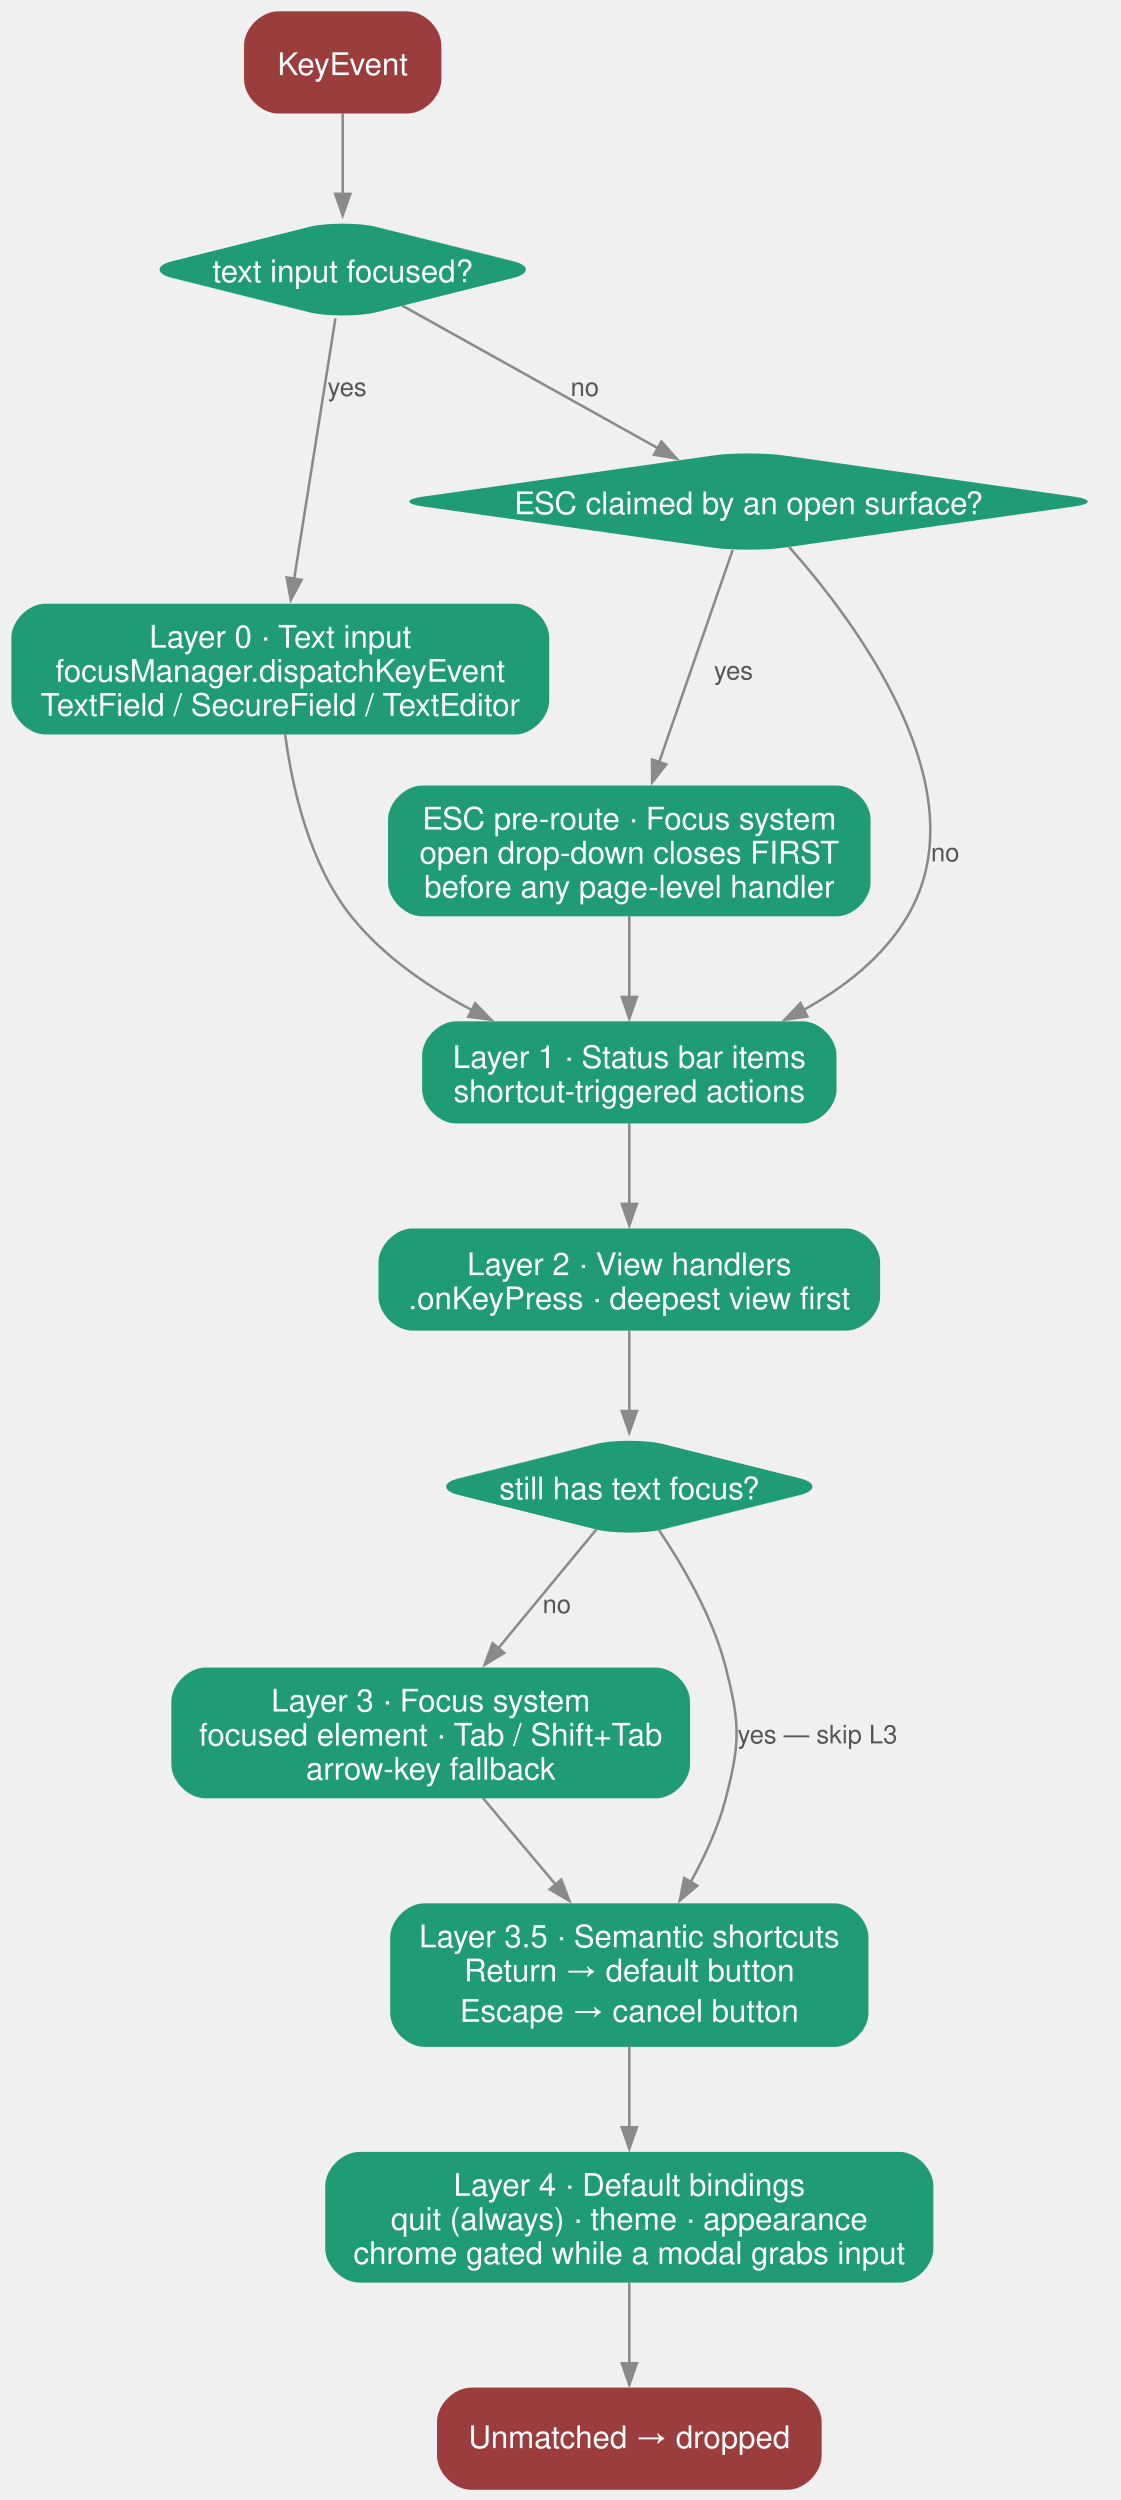
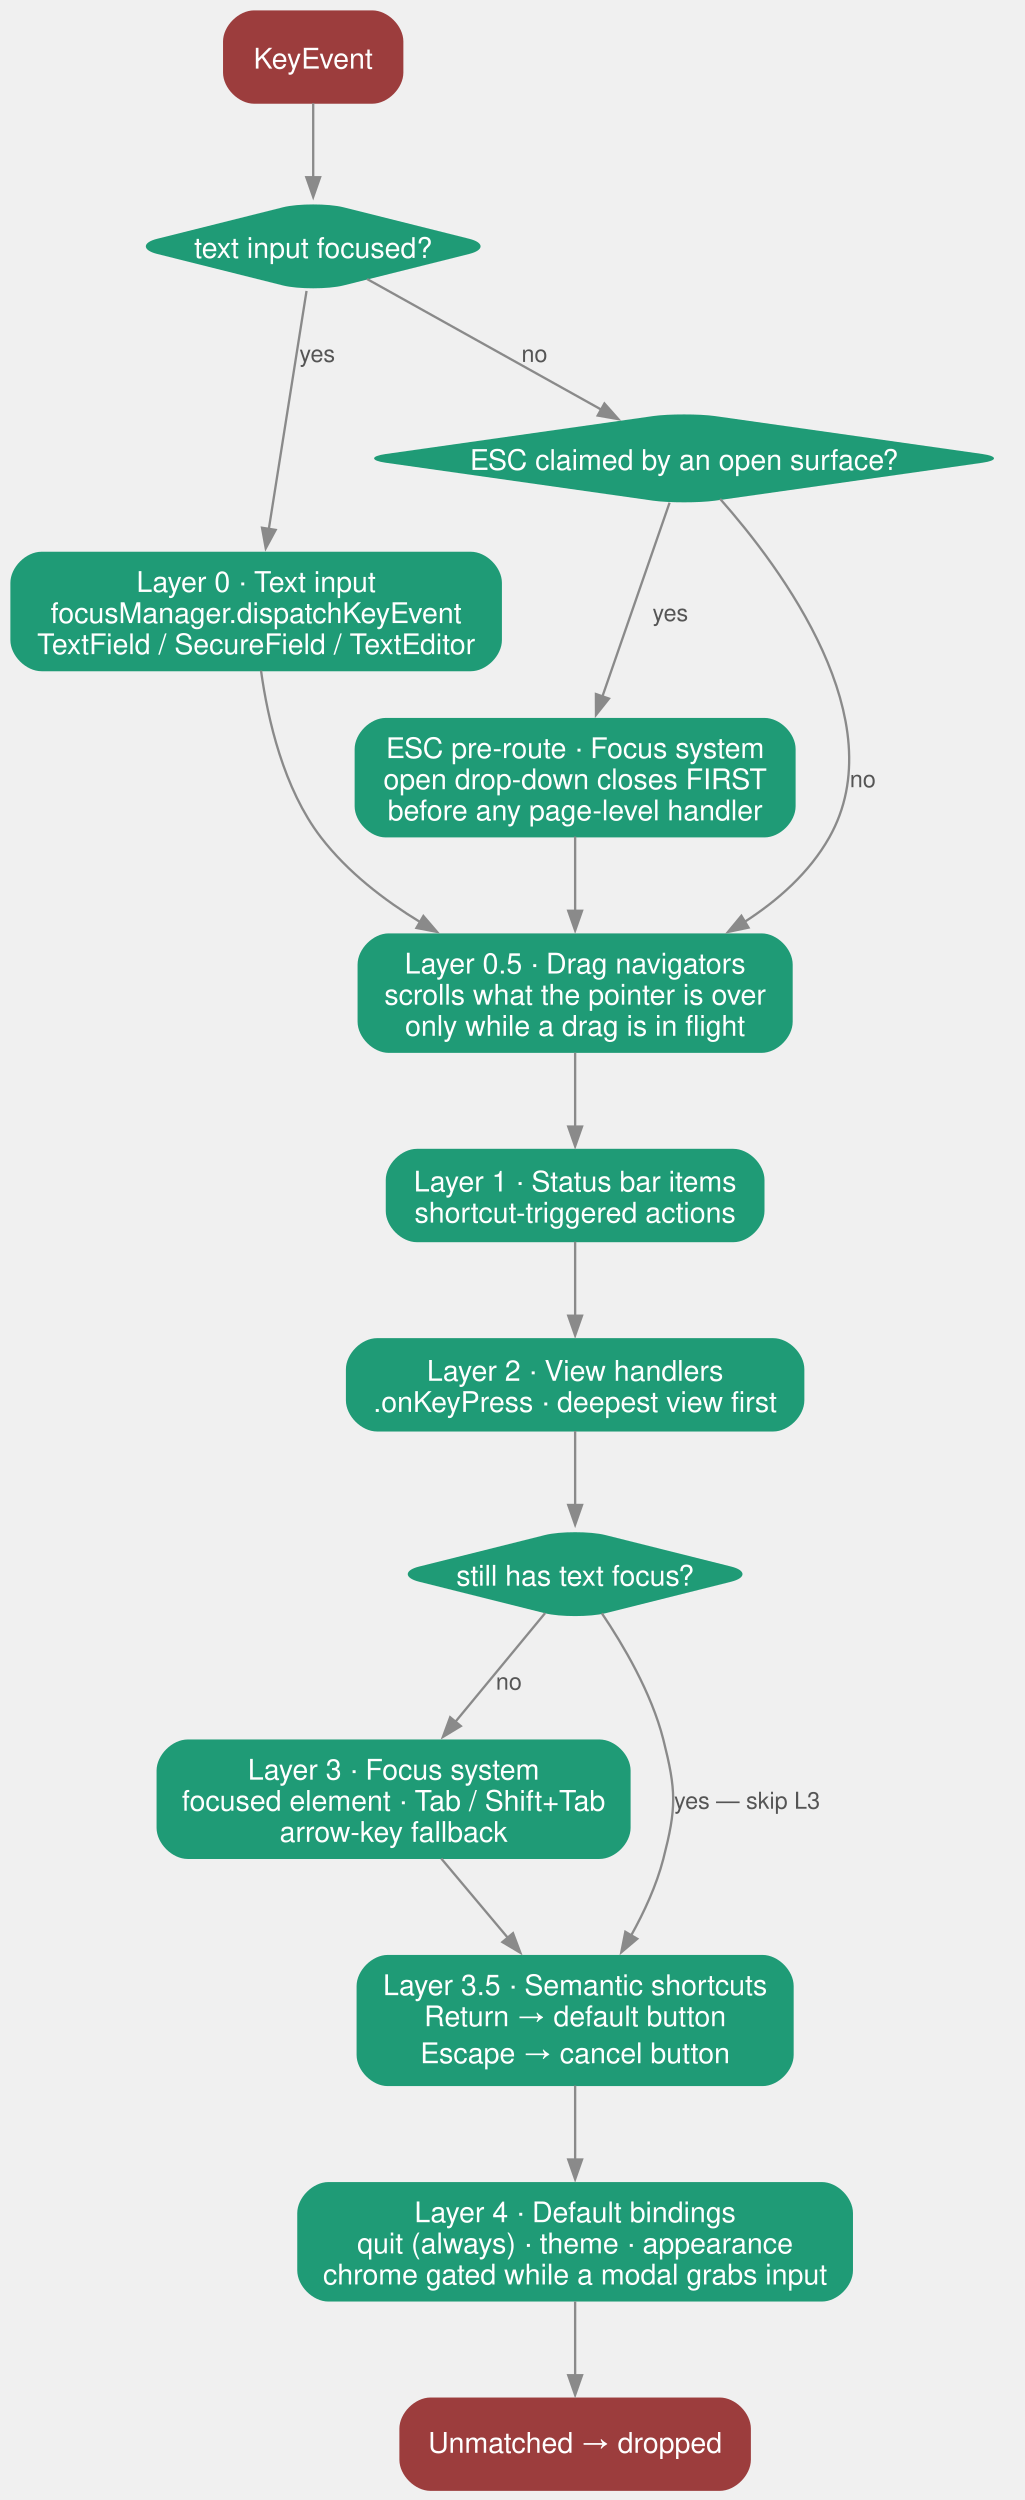
- <svg xmlns="http://www.w3.org/2000/svg" width="395pt" height="881pt" viewBox="0.00 0.00 395.00 881.00">
+ <svg xmlns="http://www.w3.org/2000/svg" width="395pt" height="964pt" viewBox="0.00 0.00 395.00 964.00">
  <style>
.edge path { fill: none; stroke: #8a8a8a; }
.edge polygon { stroke: #8a8a8a; fill: #8a8a8a; }
.cluster path, .cluster polygon { fill: none; stroke: #c8c8c8; }
@media (prefers-color-scheme: dark) {
  .edge text { fill: #cdd1d5; }
  .edge path { stroke: #9aa0a6; }
  .edge polygon { stroke: #9aa0a6; fill: #9aa0a6; }
  .cluster text { fill: #9aa0a6; }
  .cluster path, .cluster polygon { stroke: #5a5a5a; }
}
</style>
-   <g id="graph0" class="graph" transform="scale(1 1) rotate(0) translate(4 877.4)">
+   <g id="graph0" class="graph" transform="scale(1 1) rotate(0) translate(4 960.48)">
    <g id="node1" class="node">
-       <path fill="#9c3d3d" stroke="black" stroke-width="0" d="M139.54,-873.4C139.54,-873.4 94,-873.4 94,-873.4 88,-873.4 82,-867.4 82,-861.4 82,-861.4 82,-849.4 82,-849.4 82,-843.4 88,-837.4 94,-837.4 94,-837.4 139.54,-837.4 139.54,-837.4 145.54,-837.4 151.54,-843.4 151.54,-849.4 151.54,-849.4 151.54,-861.4 151.54,-861.4 151.54,-867.4 145.54,-873.4 139.54,-873.4" />
-       <text xml:space="preserve" text-anchor="middle" x="116.77" y="-850.95" font-family="Helvetica,sans-Serif" font-size="11.00" fill="white">KeyEvent</text>
+       <path fill="#9c3d3d" stroke="black" stroke-width="0" d="M139.54,-956.48C139.54,-956.48 94,-956.48 94,-956.48 88,-956.48 82,-950.48 82,-944.48 82,-944.48 82,-932.48 82,-932.48 82,-926.48 88,-920.48 94,-920.48 94,-920.48 139.54,-920.48 139.54,-920.48 145.54,-920.48 151.54,-926.48 151.54,-932.48 151.54,-932.48 151.54,-944.48 151.54,-944.48 151.54,-950.48 145.54,-956.48 139.54,-956.48" />
+       <text xml:space="preserve" text-anchor="middle" x="116.77" y="-934.03" font-family="Helvetica,sans-Serif" font-size="11.00" fill="white">KeyEvent</text>
    </g>
    <g id="node2" class="node">
-       <path fill="#1f9b76" stroke="black" stroke-width="0" d="M105.13,-797.48C105.13,-797.48 56.59,-785.32 56.59,-785.32 50.77,-783.86 50.77,-780.94 56.59,-779.48 56.59,-779.48 105.13,-767.32 105.13,-767.32 110.95,-765.86 122.59,-765.86 128.41,-767.32 128.41,-767.32 176.95,-779.48 176.95,-779.48 182.77,-780.94 182.77,-783.86 176.95,-785.32 176.95,-785.32 128.41,-797.48 128.41,-797.48 122.59,-798.94 110.95,-798.94 105.13,-797.48" />
-       <text xml:space="preserve" text-anchor="middle" x="116.77" y="-777.95" font-family="Helvetica,sans-Serif" font-size="11.00" fill="white">text input focused?</text>
+       <path fill="#1f9b76" stroke="black" stroke-width="0" d="M105.13,-880.56C105.13,-880.56 56.59,-868.4 56.59,-868.4 50.77,-866.94 50.77,-864.02 56.59,-862.56 56.59,-862.56 105.13,-850.4 105.13,-850.4 110.95,-848.94 122.59,-848.94 128.41,-850.4 128.41,-850.4 176.95,-862.56 176.95,-862.56 182.77,-864.02 182.77,-866.94 176.95,-868.4 176.95,-868.4 128.41,-880.56 128.41,-880.56 122.59,-882.02 110.95,-882.02 105.13,-880.56" />
+       <text xml:space="preserve" text-anchor="middle" x="116.77" y="-861.03" font-family="Helvetica,sans-Serif" font-size="11.00" fill="white">text input focused?</text>
    </g>
    <g id="edge1" class="edge">
-       <path vector-effect="non-scaling-stroke" fill="none" stroke="#8a8a8a" stroke-width="1.2" d="M116.77,-837.57C116.77,-829 116.77,-818.39 116.77,-808.84" />
-       <polygon fill="#8a8a8a" stroke="#8a8a8a" stroke-width="1.2" points="119.22,-808.92 116.77,-801.92 114.32,-808.92 119.22,-808.92" />
+       <path vector-effect="non-scaling-stroke" fill="none" stroke="#8a8a8a" stroke-width="1.2" d="M116.77,-920.65C116.77,-912.08 116.77,-901.47 116.77,-891.92" />
+       <polygon fill="#8a8a8a" stroke="#8a8a8a" stroke-width="1.2" points="119.22,-892 116.77,-885 114.32,-892 119.22,-892" />
    </g>
    <g id="node3" class="node">
-       <path fill="#1f9b76" stroke="black" stroke-width="0" d="M177.54,-664.65C177.54,-664.65 12,-664.65 12,-664.65 6,-664.65 0,-658.65 0,-652.65 0,-652.65 0,-630.57 0,-630.57 0,-624.57 6,-618.57 12,-618.57 12,-618.57 177.54,-618.57 177.54,-618.57 183.54,-618.57 189.54,-624.57 189.54,-630.57 189.54,-630.57 189.54,-652.65 189.54,-652.65 189.54,-658.65 183.54,-664.65 177.54,-664.65" />
-       <text xml:space="preserve" text-anchor="middle" x="94.77" y="-649.16" font-family="Helvetica,sans-Serif" font-size="11.00" fill="white">Layer 0 · Text input</text>
-       <text xml:space="preserve" text-anchor="middle" x="94.77" y="-637.16" font-family="Helvetica,sans-Serif" font-size="11.00" fill="white">focusManager.dispatchKeyEvent</text>
-       <text xml:space="preserve" text-anchor="middle" x="94.77" y="-625.16" font-family="Helvetica,sans-Serif" font-size="11.00" fill="white">TextField / SecureField / TextEditor</text>
+       <path fill="#1f9b76" stroke="black" stroke-width="0" d="M177.54,-747.73C177.54,-747.73 12,-747.73 12,-747.73 6,-747.73 0,-741.73 0,-735.73 0,-735.73 0,-713.65 0,-713.65 0,-707.65 6,-701.65 12,-701.65 12,-701.65 177.54,-701.65 177.54,-701.65 183.54,-701.65 189.54,-707.65 189.54,-713.65 189.54,-713.65 189.54,-735.73 189.54,-735.73 189.54,-741.73 183.54,-747.73 177.54,-747.73" />
+       <text xml:space="preserve" text-anchor="middle" x="94.77" y="-732.24" font-family="Helvetica,sans-Serif" font-size="11.00" fill="white">Layer 0 · Text input</text>
+       <text xml:space="preserve" text-anchor="middle" x="94.77" y="-720.24" font-family="Helvetica,sans-Serif" font-size="11.00" fill="white">focusManager.dispatchKeyEvent</text>
+       <text xml:space="preserve" text-anchor="middle" x="94.77" y="-708.24" font-family="Helvetica,sans-Serif" font-size="11.00" fill="white">TextField / SecureField / TextEditor</text>
    </g>
    <g id="edge2" class="edge">
-       <path vector-effect="non-scaling-stroke" fill="none" stroke="#8a8a8a" stroke-width="1.2" d="M114.2,-765.21C110.63,-742.66 104.08,-701.37 99.59,-672.99" />
-       <polygon fill="#8a8a8a" stroke="#8a8a8a" stroke-width="1.2" points="102.06,-672.95 98.54,-666.42 97.22,-673.72 102.06,-672.95" />
-       <text xml:space="preserve" text-anchor="middle" x="118.33" y="-737.85" font-family="Helvetica,sans-Serif" font-size="9.00" fill="#555555">yes</text>
+       <path vector-effect="non-scaling-stroke" fill="none" stroke="#8a8a8a" stroke-width="1.2" d="M114.2,-848.29C110.63,-825.74 104.08,-784.45 99.59,-756.07" />
+       <polygon fill="#8a8a8a" stroke="#8a8a8a" stroke-width="1.2" points="102.06,-756.03 98.54,-749.5 97.22,-756.8 102.06,-756.03" />
+       <text xml:space="preserve" text-anchor="middle" x="118.33" y="-820.93" font-family="Helvetica,sans-Serif" font-size="9.00" fill="#555555">yes</text>
    </g>
    <g id="node4" class="node">
-       <path fill="#1f9b76" stroke="black" stroke-width="0" d="M247.89,-716.97C247.89,-716.97 144.71,-702.33 144.71,-702.33 138.77,-701.49 138.77,-699.81 144.71,-698.97 144.71,-698.97 247.89,-684.33 247.89,-684.33 253.83,-683.49 265.71,-683.49 271.65,-684.33 271.65,-684.33 374.83,-698.97 374.83,-698.97 380.77,-699.81 380.77,-701.49 374.83,-702.33 374.83,-702.33 271.65,-716.97 271.65,-716.97 265.71,-717.81 253.83,-717.81 247.89,-716.97" />
-       <text xml:space="preserve" text-anchor="middle" x="259.77" y="-696.2" font-family="Helvetica,sans-Serif" font-size="11.00" fill="white">ESC claimed by an open surface?</text>
+       <path fill="#1f9b76" stroke="black" stroke-width="0" d="M247.89,-800.05C247.89,-800.05 144.71,-785.41 144.71,-785.41 138.77,-784.57 138.77,-782.89 144.71,-782.05 144.71,-782.05 247.89,-767.41 247.89,-767.41 253.83,-766.57 265.71,-766.57 271.65,-767.41 271.65,-767.41 374.83,-782.05 374.83,-782.05 380.77,-782.89 380.77,-784.57 374.83,-785.41 374.83,-785.41 271.65,-800.05 271.65,-800.05 265.71,-800.89 253.83,-800.89 247.89,-800.05" />
+       <text xml:space="preserve" text-anchor="middle" x="259.77" y="-779.28" font-family="Helvetica,sans-Serif" font-size="11.00" fill="white">ESC claimed by an open surface?</text>
    </g>
    <g id="edge3" class="edge">
-       <path vector-effect="non-scaling-stroke" fill="none" stroke="#8a8a8a" stroke-width="1.2" d="M137.56,-769.8C161.35,-756.54 200.58,-734.66 228.16,-719.28" />
-       <polygon fill="#8a8a8a" stroke="#8a8a8a" stroke-width="1.2" points="229.1,-721.56 234.02,-716.01 226.71,-717.28 229.1,-721.56" />
-       <text xml:space="preserve" text-anchor="middle" x="202.08" y="-737.85" font-family="Helvetica,sans-Serif" font-size="9.00" fill="#555555">no</text>
+       <path vector-effect="non-scaling-stroke" fill="none" stroke="#8a8a8a" stroke-width="1.2" d="M137.56,-852.88C161.35,-839.62 200.58,-817.74 228.16,-802.36" />
+       <polygon fill="#8a8a8a" stroke="#8a8a8a" stroke-width="1.2" points="229.1,-804.64 234.02,-799.09 226.71,-800.36 229.1,-804.64" />
+       <text xml:space="preserve" text-anchor="middle" x="202.08" y="-820.93" font-family="Helvetica,sans-Serif" font-size="9.00" fill="#555555">no</text>
    </g>
    <g id="node6" class="node">
+       <path fill="#1f9b76" stroke="black" stroke-width="0" d="M289.66,-600.57C289.66,-600.57 145.88,-600.57 145.88,-600.57 139.88,-600.57 133.88,-594.57 133.88,-588.57 133.88,-588.57 133.88,-566.49 133.88,-566.49 133.88,-560.49 139.88,-554.49 145.88,-554.49 145.88,-554.49 289.66,-554.49 289.66,-554.49 295.66,-554.49 301.66,-560.49 301.66,-566.49 301.66,-566.49 301.66,-588.57 301.66,-588.57 301.66,-594.57 295.66,-600.57 289.66,-600.57" />
+       <text xml:space="preserve" text-anchor="middle" x="217.77" y="-585.08" font-family="Helvetica,sans-Serif" font-size="11.00" fill="white">Layer 0.5 · Drag navigators</text>
+       <text xml:space="preserve" text-anchor="middle" x="217.77" y="-573.08" font-family="Helvetica,sans-Serif" font-size="11.00" fill="white">scrolls what the pointer is over</text>
+       <text xml:space="preserve" text-anchor="middle" x="217.77" y="-561.08" font-family="Helvetica,sans-Serif" font-size="11.00" fill="white">only while a drag is in flight</text>
+     </g>
+     <g id="edge4" class="edge">
+       <path vector-effect="non-scaling-stroke" fill="none" stroke="#8a8a8a" stroke-width="1.2" d="M96.65,-701.89C99.24,-683.17 105.34,-656.33 119.77,-637.57 129.93,-624.36 143.95,-613.47 158.21,-604.8" />
+       <polygon fill="#8a8a8a" stroke="#8a8a8a" stroke-width="1.2" points="159.28,-607.01 164.1,-601.38 156.82,-602.77 159.28,-607.01" />
+     </g>
+     <g id="node5" class="node">
+       <path fill="#1f9b76" stroke="black" stroke-width="0" d="M290.79,-683.65C290.79,-683.65 144.75,-683.65 144.75,-683.65 138.75,-683.65 132.75,-677.65 132.75,-671.65 132.75,-671.65 132.75,-649.57 132.75,-649.57 132.75,-643.57 138.75,-637.57 144.75,-637.57 144.75,-637.57 290.79,-637.57 290.79,-637.57 296.79,-637.57 302.79,-643.57 302.79,-649.57 302.79,-649.57 302.79,-671.65 302.79,-671.65 302.79,-677.65 296.79,-683.65 290.79,-683.65" />
+       <text xml:space="preserve" text-anchor="middle" x="217.77" y="-668.16" font-family="Helvetica,sans-Serif" font-size="11.00" fill="white">ESC pre-route · Focus system</text>
+       <text xml:space="preserve" text-anchor="middle" x="217.77" y="-656.16" font-family="Helvetica,sans-Serif" font-size="11.00" fill="white">open drop-down closes FIRST</text>
+       <text xml:space="preserve" text-anchor="middle" x="217.77" y="-644.16" font-family="Helvetica,sans-Serif" font-size="11.00" fill="white">before any page-level handler</text>
+     </g>
+     <g id="edge5" class="edge">
+       <path vector-effect="non-scaling-stroke" fill="none" stroke="#8a8a8a" stroke-width="1.2" d="M254.19,-766.65C247.59,-747.62 236.47,-715.54 228.25,-691.82" />
+       <polygon fill="#8a8a8a" stroke="#8a8a8a" stroke-width="1.2" points="230.57,-691.03 225.96,-685.22 225.94,-692.64 230.57,-691.03" />
+       <text xml:space="preserve" text-anchor="middle" x="254.48" y="-721.01" font-family="Helvetica,sans-Serif" font-size="9.00" fill="#555555">yes</text>
+     </g>
+     <g id="edge6" class="edge">
+       <path vector-effect="non-scaling-stroke" fill="none" stroke="#8a8a8a" stroke-width="1.2" d="M273.68,-768.1C297.49,-741.18 341.15,-682.49 315.77,-637.57 308.14,-624.07 296.06,-613.32 282.94,-604.89" />
+       <polygon fill="#8a8a8a" stroke="#8a8a8a" stroke-width="1.2" points="284.39,-602.9 277.13,-601.38 281.86,-607.09 284.39,-602.9" />
+       <text xml:space="preserve" text-anchor="middle" x="328.7" y="-656.93" font-family="Helvetica,sans-Serif" font-size="9.00" fill="#555555">no</text>
+     </g>
+     <g id="edge7" class="edge">
+       <path vector-effect="non-scaling-stroke" fill="none" stroke="#8a8a8a" stroke-width="1.2" d="M217.77,-637.88C217.77,-628.98 217.77,-618.51 217.77,-608.87" />
+       <polygon fill="#8a8a8a" stroke="#8a8a8a" stroke-width="1.2" points="220.22,-609.13 217.77,-602.13 215.32,-609.13 220.22,-609.13" />
+     </g>
+     <g id="node7" class="node">
      <path fill="#1f9b76" stroke="black" stroke-width="0" d="M278.79,-517.49C278.79,-517.49 156.75,-517.49 156.75,-517.49 150.75,-517.49 144.75,-511.49 144.75,-505.49 144.75,-505.49 144.75,-493.49 144.75,-493.49 144.75,-487.49 150.75,-481.49 156.75,-481.49 156.75,-481.49 278.79,-481.49 278.79,-481.49 284.79,-481.49 290.79,-487.49 290.79,-493.49 290.79,-493.49 290.79,-505.49 290.79,-505.49 290.79,-511.49 284.79,-517.49 278.79,-517.49" />
      <text xml:space="preserve" text-anchor="middle" x="217.77" y="-501.04" font-family="Helvetica,sans-Serif" font-size="11.00" fill="white">Layer 1 · Status bar items</text>
      <text xml:space="preserve" text-anchor="middle" x="217.77" y="-489.04" font-family="Helvetica,sans-Serif" font-size="11.00" fill="white">shortcut-triggered actions</text>
    </g>
-     <g id="edge4" class="edge">
-       <path vector-effect="non-scaling-stroke" fill="none" stroke="#8a8a8a" stroke-width="1.2" d="M96.48,-618.67C98.94,-599.86 104.99,-572.97 119.77,-554.49 130.98,-540.48 146.86,-529.55 162.59,-521.3" />
-       <polygon fill="#8a8a8a" stroke="#8a8a8a" stroke-width="1.2" points="163.48,-523.59 168.64,-518.27 161.29,-519.21 163.48,-523.59" />
-     </g>
-     <g id="node5" class="node">
-       <path fill="#1f9b76" stroke="black" stroke-width="0" d="M290.79,-600.57C290.79,-600.57 144.75,-600.57 144.75,-600.57 138.75,-600.57 132.75,-594.57 132.75,-588.57 132.75,-588.57 132.75,-566.49 132.75,-566.49 132.75,-560.49 138.75,-554.49 144.75,-554.49 144.75,-554.49 290.79,-554.49 290.79,-554.49 296.79,-554.49 302.79,-560.49 302.79,-566.49 302.79,-566.49 302.79,-588.57 302.79,-588.57 302.79,-594.57 296.79,-600.57 290.79,-600.57" />
-       <text xml:space="preserve" text-anchor="middle" x="217.77" y="-585.08" font-family="Helvetica,sans-Serif" font-size="11.00" fill="white">ESC pre-route · Focus system</text>
-       <text xml:space="preserve" text-anchor="middle" x="217.77" y="-573.08" font-family="Helvetica,sans-Serif" font-size="11.00" fill="white">open drop-down closes FIRST</text>
-       <text xml:space="preserve" text-anchor="middle" x="217.77" y="-561.08" font-family="Helvetica,sans-Serif" font-size="11.00" fill="white">before any page-level handler</text>
-     </g>
-     <g id="edge5" class="edge">
-       <path vector-effect="non-scaling-stroke" fill="none" stroke="#8a8a8a" stroke-width="1.2" d="M254.19,-683.57C247.59,-664.54 236.47,-632.46 228.25,-608.74" />
-       <polygon fill="#8a8a8a" stroke="#8a8a8a" stroke-width="1.2" points="230.57,-607.95 225.96,-602.14 225.94,-609.56 230.57,-607.95" />
-       <text xml:space="preserve" text-anchor="middle" x="254.48" y="-637.94" font-family="Helvetica,sans-Serif" font-size="9.00" fill="#555555">yes</text>
-     </g>
-     <g id="edge6" class="edge">
-       <path vector-effect="non-scaling-stroke" fill="none" stroke="#8a8a8a" stroke-width="1.2" d="M273.84,-684.92C297.92,-657.85 342.01,-598.91 315.77,-554.49 307.31,-540.18 293.56,-529.4 278.99,-521.39" />
-       <polygon fill="#8a8a8a" stroke="#8a8a8a" stroke-width="1.2" points="280.29,-519.3 272.94,-518.28 278.05,-523.66 280.29,-519.3" />
-       <text xml:space="preserve" text-anchor="middle" x="329.08" y="-573.86" font-family="Helvetica,sans-Serif" font-size="9.00" fill="#555555">no</text>
-     </g>
-     <g id="edge7" class="edge">
+     <g id="edge8" class="edge">
      <path vector-effect="non-scaling-stroke" fill="none" stroke="#8a8a8a" stroke-width="1.2" d="M217.77,-554.54C217.77,-545.59 217.77,-535.19 217.77,-525.92" />
      <polygon fill="#8a8a8a" stroke="#8a8a8a" stroke-width="1.2" points="220.22,-525.93 217.77,-518.93 215.32,-525.93 220.22,-525.93" />
    </g>
-     <g id="node7" class="node">
+     <g id="node8" class="node">
      <path fill="#1f9b76" stroke="black" stroke-width="0" d="M294.16,-444.49C294.16,-444.49 141.38,-444.49 141.38,-444.49 135.38,-444.49 129.38,-438.49 129.38,-432.49 129.38,-432.49 129.38,-420.49 129.38,-420.49 129.38,-414.49 135.38,-408.49 141.38,-408.49 141.38,-408.49 294.16,-408.49 294.16,-408.49 300.16,-408.49 306.16,-414.49 306.16,-420.49 306.16,-420.49 306.16,-432.49 306.16,-432.49 306.16,-438.49 300.16,-444.49 294.16,-444.49" />
      <text xml:space="preserve" text-anchor="middle" x="217.77" y="-428.04" font-family="Helvetica,sans-Serif" font-size="11.00" fill="white">Layer 2 · View handlers</text>
      <text xml:space="preserve" text-anchor="middle" x="217.77" y="-416.04" font-family="Helvetica,sans-Serif" font-size="11.00" fill="white">.onKeyPress · deepest view first</text>
    </g>
-     <g id="edge8" class="edge">
+     <g id="edge9" class="edge">
      <path vector-effect="non-scaling-stroke" fill="none" stroke="#8a8a8a" stroke-width="1.2" d="M217.77,-481.66C217.77,-473.09 217.77,-462.48 217.77,-452.93" />
      <polygon fill="#8a8a8a" stroke="#8a8a8a" stroke-width="1.2" points="220.22,-453.01 217.77,-446.01 215.32,-453.01 220.22,-453.01" />
    </g>
-     <g id="node8" class="node">
+     <g id="node9" class="node">
      <path fill="#1f9b76" stroke="black" stroke-width="0" d="M206.13,-368.57C206.13,-368.57 157.59,-356.41 157.59,-356.41 151.77,-354.95 151.77,-352.03 157.59,-350.57 157.59,-350.57 206.13,-338.41 206.13,-338.41 211.95,-336.95 223.59,-336.95 229.41,-338.41 229.41,-338.41 277.95,-350.57 277.95,-350.57 283.77,-352.03 283.77,-354.95 277.95,-356.41 277.95,-356.41 229.41,-368.57 229.41,-368.57 223.59,-370.03 211.95,-370.03 206.13,-368.57" />
      <text xml:space="preserve" text-anchor="middle" x="217.77" y="-349.04" font-family="Helvetica,sans-Serif" font-size="11.00" fill="white">still has text focus?</text>
    </g>
-     <g id="edge9" class="edge">
+     <g id="edge10" class="edge">
      <path vector-effect="non-scaling-stroke" fill="none" stroke="#8a8a8a" stroke-width="1.2" d="M217.77,-408.66C217.77,-400.09 217.77,-389.48 217.77,-379.93" />
      <polygon fill="#8a8a8a" stroke="#8a8a8a" stroke-width="1.2" points="220.22,-380.01 217.77,-373.01 215.32,-380.01 220.22,-380.01" />
    </g>
-     <g id="node9" class="node">
+     <g id="node10" class="node">
      <path fill="#1f9b76" stroke="black" stroke-width="0" d="M227.16,-289.74C227.16,-289.74 68.38,-289.74 68.38,-289.74 62.38,-289.74 56.37,-283.74 56.37,-277.74 56.37,-277.74 56.37,-255.66 56.37,-255.66 56.37,-249.66 62.37,-243.66 68.37,-243.66 68.37,-243.66 227.16,-243.66 227.16,-243.66 233.16,-243.66 239.16,-249.66 239.16,-255.66 239.16,-255.66 239.16,-277.74 239.16,-277.74 239.16,-283.74 233.16,-289.74 227.16,-289.74" />
      <text xml:space="preserve" text-anchor="middle" x="147.77" y="-274.25" font-family="Helvetica,sans-Serif" font-size="11.00" fill="white">Layer 3 · Focus system</text>
      <text xml:space="preserve" text-anchor="middle" x="147.77" y="-262.25" font-family="Helvetica,sans-Serif" font-size="11.00" fill="white">focused element · Tab / Shift+Tab</text>
      <text xml:space="preserve" text-anchor="middle" x="147.77" y="-250.25" font-family="Helvetica,sans-Serif" font-size="11.00" fill="white">arrow-key fallback</text>
    </g>
-     <g id="edge11" class="edge">
+     <g id="edge12" class="edge">
      <path vector-effect="non-scaling-stroke" fill="none" stroke="#8a8a8a" stroke-width="1.2" d="M206.21,-338.49C196.8,-327.09 183.21,-310.62 171.5,-296.44" />
      <polygon fill="#8a8a8a" stroke="#8a8a8a" stroke-width="1.2" points="173.43,-294.93 167.08,-291.09 169.65,-298.05 173.43,-294.93" />
      <text xml:space="preserve" text-anchor="middle" x="192.21" y="-308.94" font-family="Helvetica,sans-Serif" font-size="9.00" fill="#555555">no</text>
    </g>
-     <g id="node10" class="node">
+     <g id="node11" class="node">
      <path fill="#1f9b76" stroke="black" stroke-width="0" d="M290.04,-206.66C290.04,-206.66 145.5,-206.66 145.5,-206.66 139.5,-206.66 133.5,-200.66 133.5,-194.66 133.5,-194.66 133.5,-168.08 133.5,-168.08 133.5,-162.08 139.5,-156.08 145.5,-156.08 145.5,-156.08 290.04,-156.08 290.04,-156.08 296.04,-156.08 302.04,-162.08 302.04,-168.08 302.04,-168.08 302.04,-194.66 302.04,-194.66 302.04,-200.66 296.04,-206.66 290.04,-206.66" />
      <text xml:space="preserve" text-anchor="middle" x="217.77" y="-191.17" font-family="Helvetica,sans-Serif" font-size="11.00" fill="white">Layer 3.5 · Semantic shortcuts</text>
      <text xml:space="preserve" text-anchor="middle" x="217.77" y="-179.17" font-family="Helvetica,sans-Serif" font-size="11.00" fill="white">Return → default button</text>
      <text xml:space="preserve" text-anchor="middle" x="217.77" y="-164.92" font-family="Helvetica,sans-Serif" font-size="11.00" fill="white">Escape → cancel button</text>
    </g>
-     <g id="edge10" class="edge">
+     <g id="edge11" class="edge">
      <path vector-effect="non-scaling-stroke" fill="none" stroke="#8a8a8a" stroke-width="1.2" d="M228.08,-338.39C236.31,-326.2 247.2,-307.76 251.77,-289.74 256.8,-269.89 256.9,-263.49 251.77,-243.66 249.13,-233.44 244.37,-223.12 239.24,-213.93" />
      <polygon fill="#8a8a8a" stroke="#8a8a8a" stroke-width="1.2" points="241.46,-212.86 235.8,-208.07 237.23,-215.34 241.46,-212.86" />
      <text xml:space="preserve" text-anchor="middle" x="284.08" y="-263.02" font-family="Helvetica,sans-Serif" font-size="9.00" fill="#555555">yes — skip L3</text>
    </g>
-     <g id="edge12" class="edge">
+     <g id="edge13" class="edge">
      <path vector-effect="non-scaling-stroke" fill="none" stroke="#8a8a8a" stroke-width="1.2" d="M166.16,-243.81C174.07,-234.39 183.45,-223.22 192.03,-213.01" />
      <polygon fill="#8a8a8a" stroke="#8a8a8a" stroke-width="1.2" points="193.74,-214.79 196.36,-207.85 189.99,-211.64 193.74,-214.79" />
    </g>
-     <g id="node11" class="node">
+     <g id="node12" class="node">
      <path fill="#1f9b76" stroke="black" stroke-width="0" d="M312.91,-119.08C312.91,-119.08 122.63,-119.08 122.63,-119.08 116.62,-119.08 110.62,-113.08 110.62,-107.08 110.62,-107.08 110.62,-85 110.62,-85 110.62,-79 116.62,-73 122.62,-73 122.62,-73 312.91,-73 312.91,-73 318.91,-73 324.91,-79 324.91,-85 324.91,-85 324.91,-107.08 324.91,-107.08 324.91,-113.08 318.91,-119.08 312.91,-119.08" />
      <text xml:space="preserve" text-anchor="middle" x="217.77" y="-103.59" font-family="Helvetica,sans-Serif" font-size="11.00" fill="white">Layer 4 · Default bindings</text>
      <text xml:space="preserve" text-anchor="middle" x="217.77" y="-91.59" font-family="Helvetica,sans-Serif" font-size="11.00" fill="white">quit (always) · theme · appearance</text>
      <text xml:space="preserve" text-anchor="middle" x="217.77" y="-79.59" font-family="Helvetica,sans-Serif" font-size="11.00" fill="white">chrome gated while a modal grabs input</text>
    </g>
-     <g id="edge13" class="edge">
+     <g id="edge14" class="edge">
      <path vector-effect="non-scaling-stroke" fill="none" stroke="#8a8a8a" stroke-width="1.2" d="M217.77,-156.27C217.77,-147.31 217.77,-137.02 217.77,-127.56" />
      <polygon fill="#8a8a8a" stroke="#8a8a8a" stroke-width="1.2" points="220.22,-127.63 217.77,-120.63 215.32,-127.63 220.22,-127.63" />
    </g>
-     <g id="node12" class="node">
+     <g id="node13" class="node">
      <path fill="#9c3d3d" stroke="black" stroke-width="0" d="M273.54,-36C273.54,-36 162,-36 162,-36 156,-36 150,-30 150,-24 150,-24 150,-12 150,-12 150,-6 156,0 162,0 162,0 273.54,0 273.54,0 279.54,0 285.54,-6 285.54,-12 285.54,-12 285.54,-24 285.54,-24 285.54,-30 279.54,-36 273.54,-36" />
      <text xml:space="preserve" text-anchor="middle" x="217.77" y="-14.68" font-family="Helvetica,sans-Serif" font-size="11.00" fill="white">Unmatched → dropped</text>
    </g>
-     <g id="edge14" class="edge">
+     <g id="edge15" class="edge">
      <path vector-effect="non-scaling-stroke" fill="none" stroke="#8a8a8a" stroke-width="1.2" d="M217.77,-73.05C217.77,-64.1 217.77,-53.7 217.77,-44.43" />
      <polygon fill="#8a8a8a" stroke="#8a8a8a" stroke-width="1.2" points="220.22,-44.44 217.77,-37.44 215.32,-44.44 220.22,-44.44" />
    </g>
  </g>
</svg>
